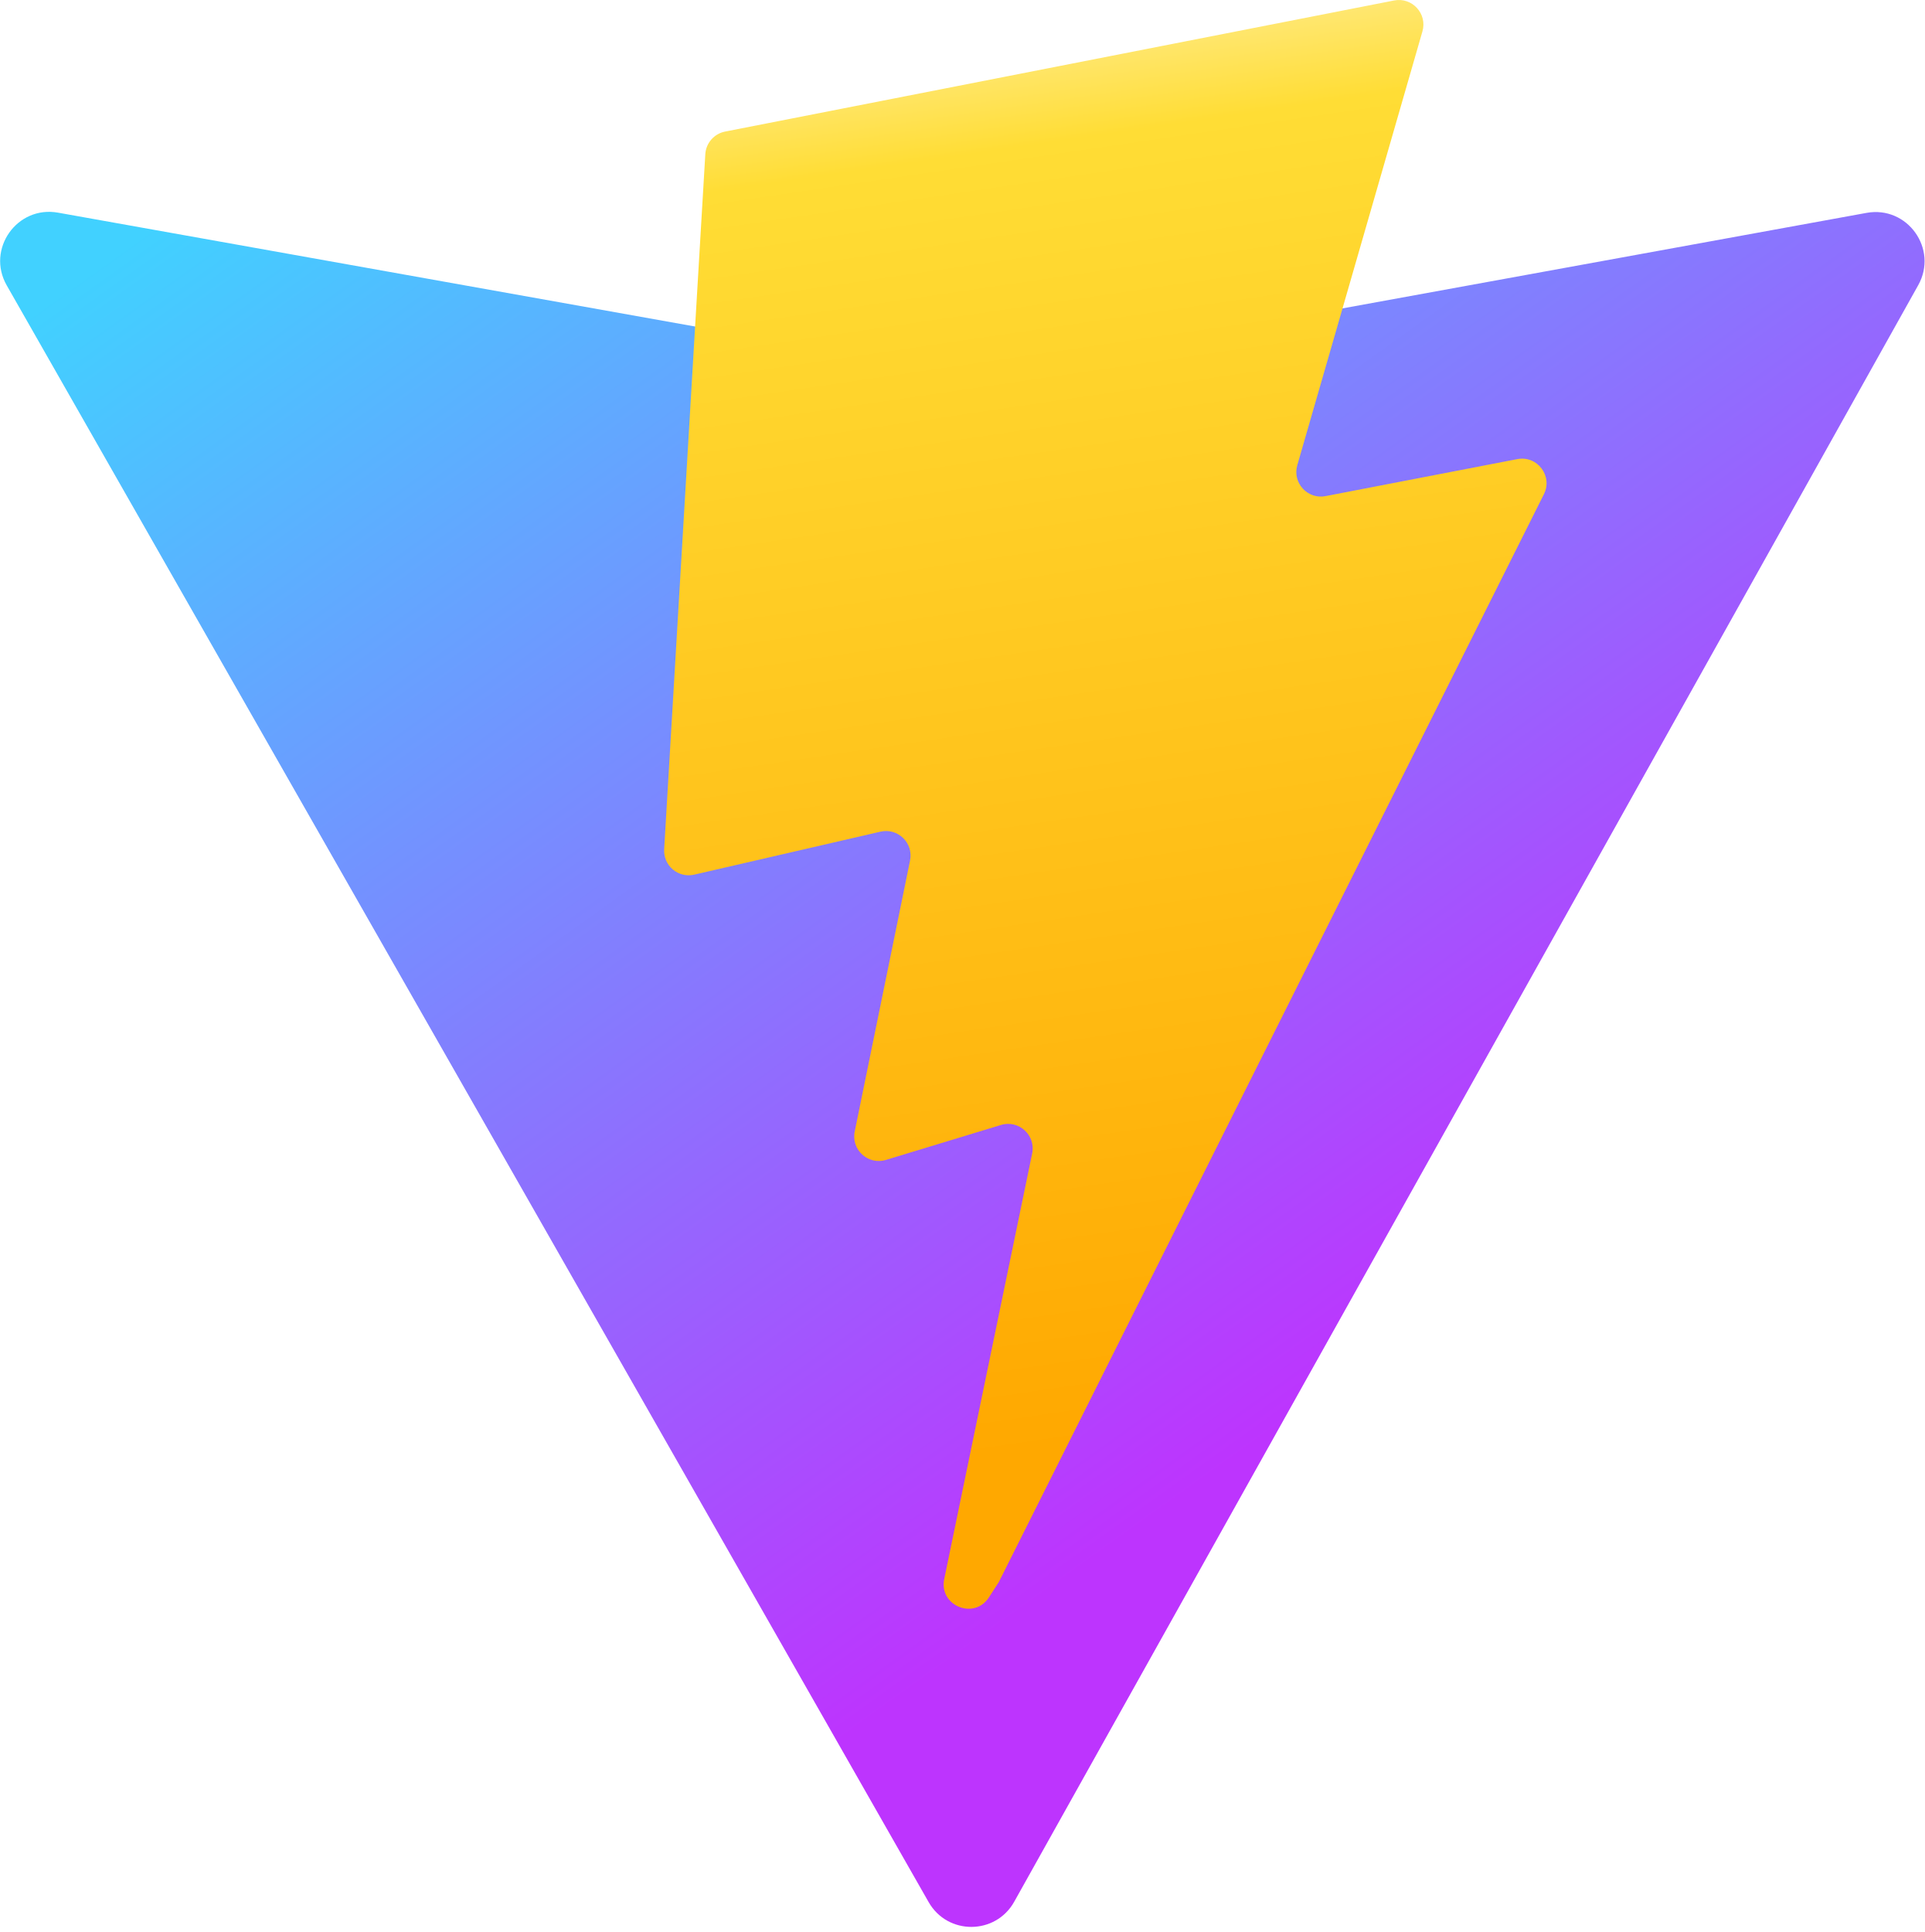
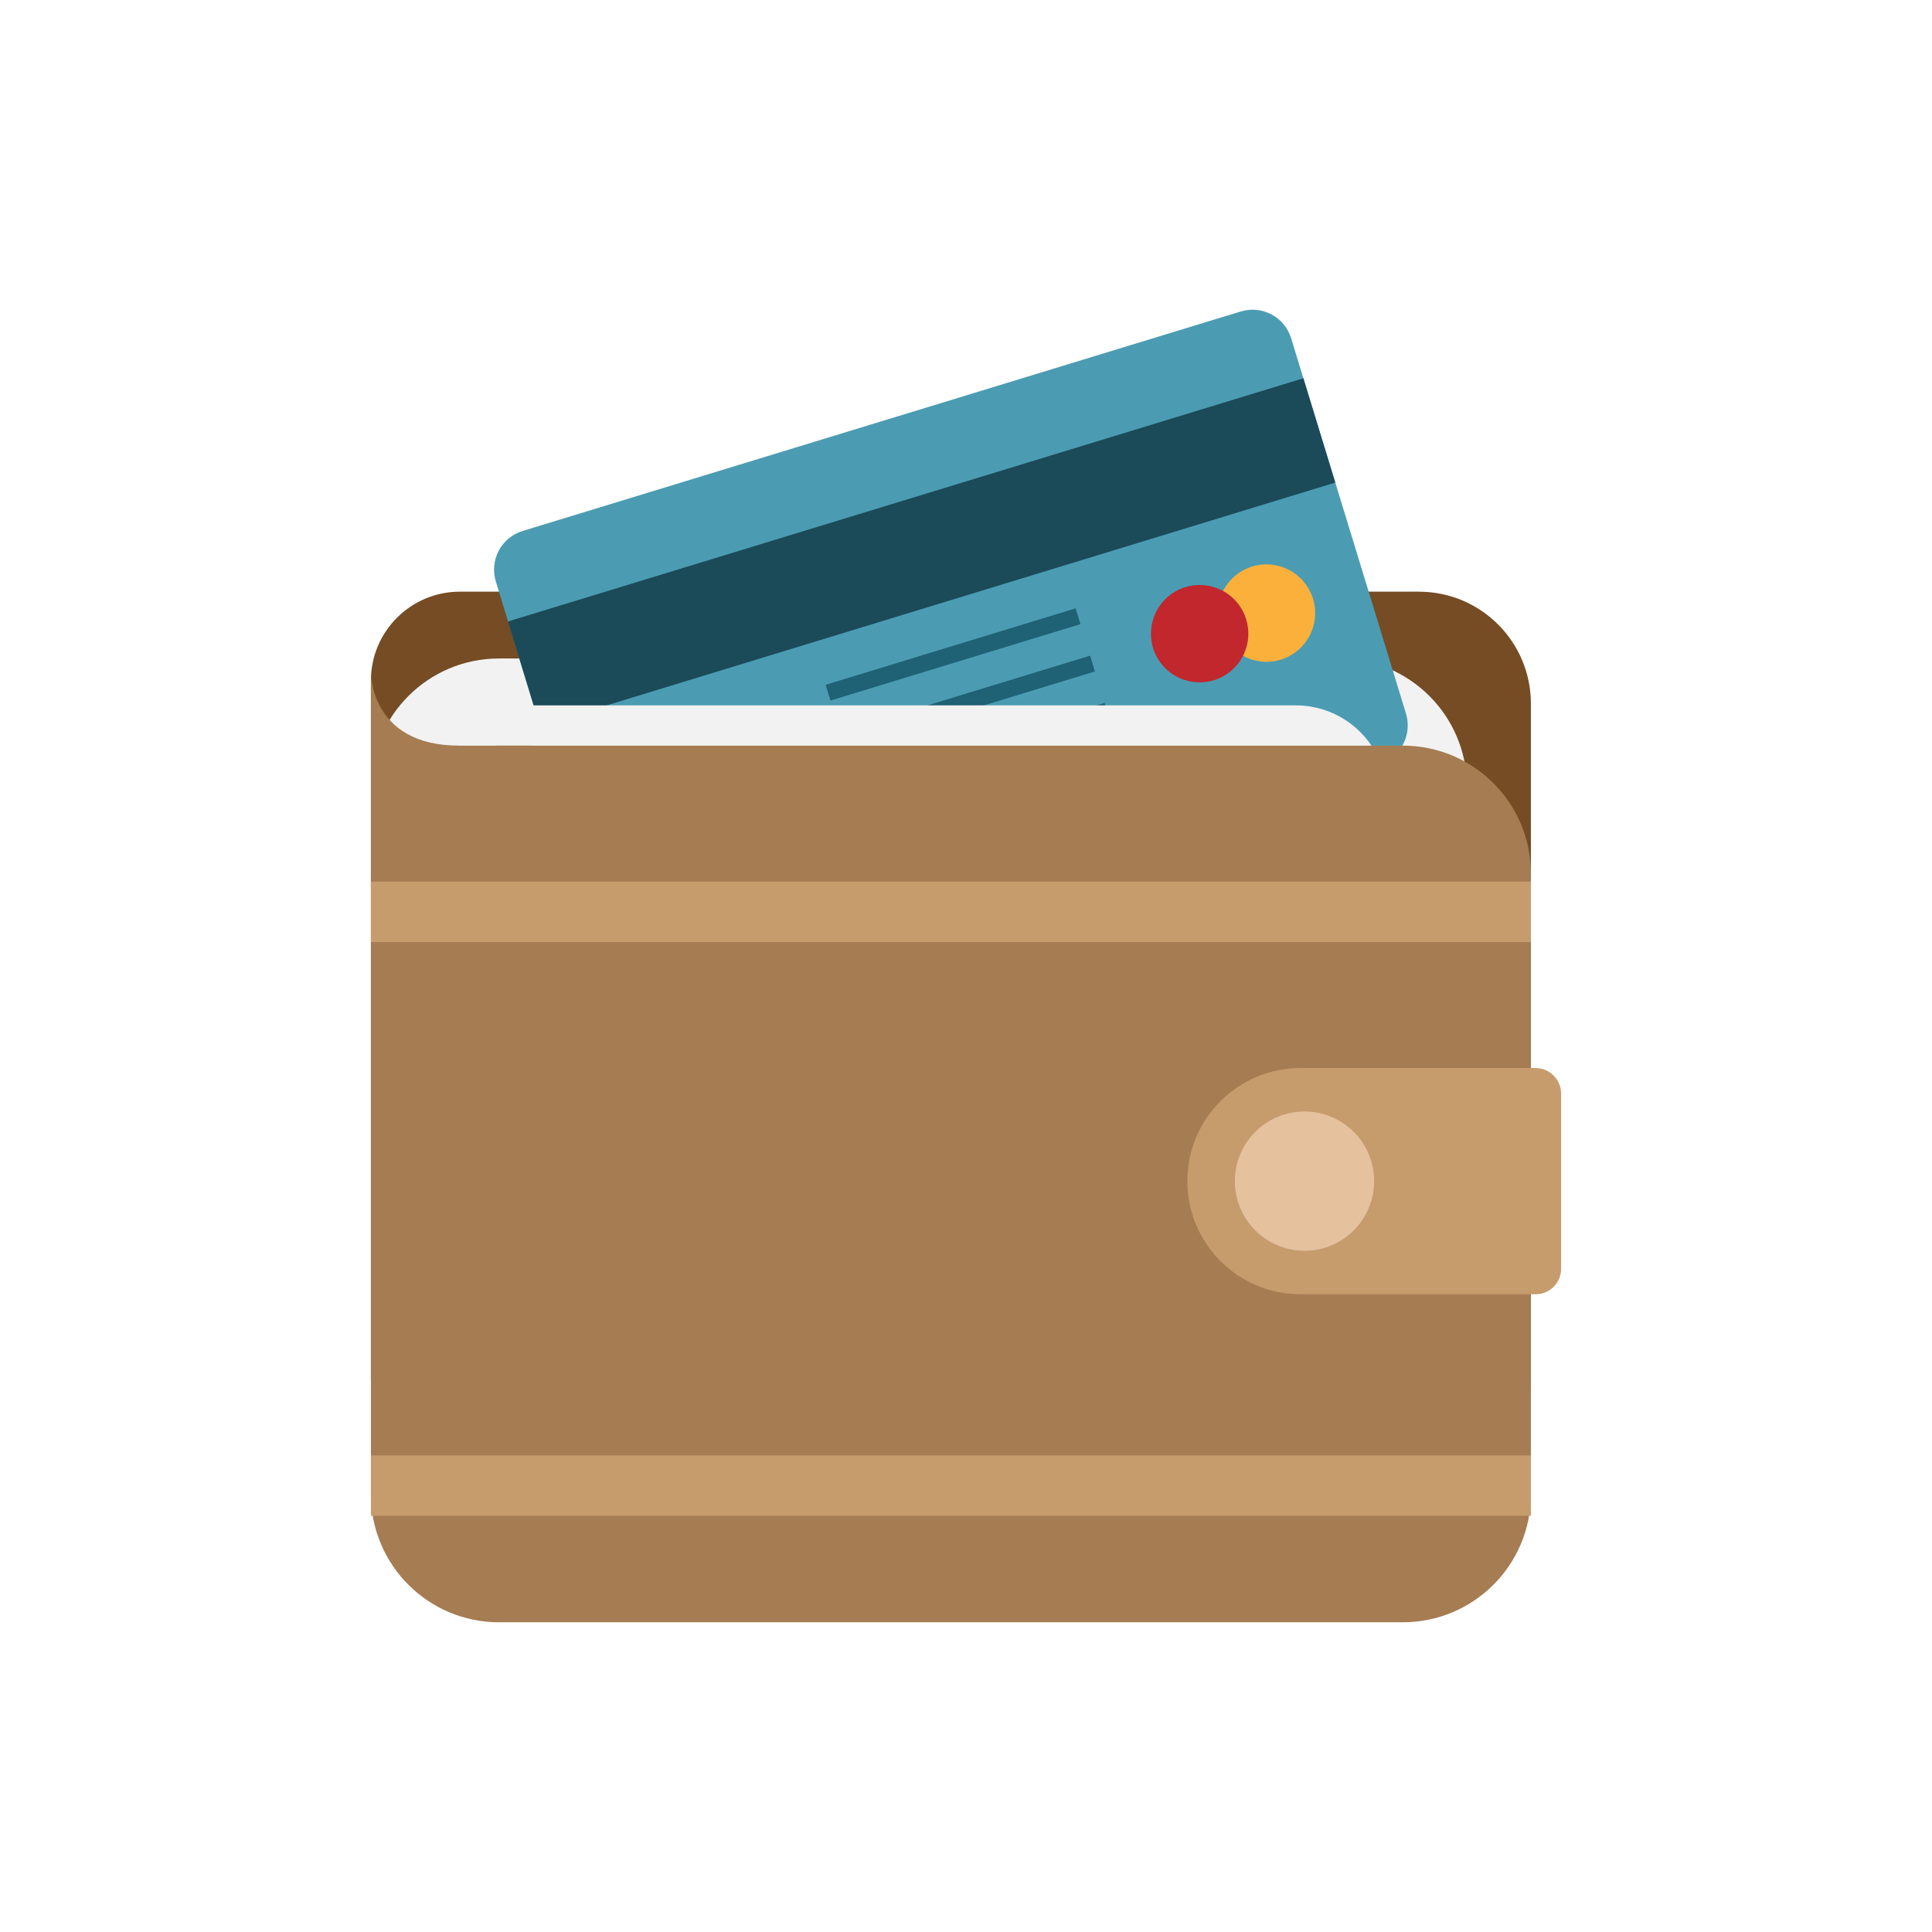
- <svg xmlns="http://www.w3.org/2000/svg" aria-hidden="true" role="img" class="iconify iconify--logos" width="31.88" height="32" preserveAspectRatio="xMidYMid meet" viewBox="0 0 256 257">
-   <defs>
-     <linearGradient id="IconifyId1813088fe1fbc01fb466" x1="-.828%" x2="57.636%" y1="7.652%" y2="78.411%">
-       <stop offset="0%" stop-color="#41D1FF" />
-       <stop offset="100%" stop-color="#BD34FE" />
-     </linearGradient>
-     <linearGradient id="IconifyId1813088fe1fbc01fb467" x1="43.376%" x2="50.316%" y1="2.242%" y2="89.03%">
-       <stop offset="0%" stop-color="#FFEA83" />
-       <stop offset="8.333%" stop-color="#FFDD35" />
-       <stop offset="100%" stop-color="#FFA800" />
-     </linearGradient>
-   </defs>
-   <path fill="url(#IconifyId1813088fe1fbc01fb466)" d="M255.153 37.938L134.897 252.976c-2.483 4.44-8.862 4.466-11.382.048L.875 37.958c-2.746-4.814 1.371-10.646 6.827-9.67l120.385 21.517a6.537 6.537 0 0 0 2.322-.004l117.867-21.483c5.438-.991 9.574 4.796 6.877 9.62Z" />
-   <path fill="url(#IconifyId1813088fe1fbc01fb467)" d="M185.432.063L96.44 17.501a3.268 3.268 0 0 0-2.634 3.014l-5.474 92.456a3.268 3.268 0 0 0 3.997 3.378l24.777-5.718c2.318-.535 4.413 1.507 3.936 3.838l-7.361 36.047c-.495 2.426 1.782 4.5 4.151 3.78l15.304-4.649c2.372-.72 4.652 1.36 4.15 3.788l-11.698 56.621c-.732 3.542 3.979 5.473 5.943 2.437l1.313-2.028l72.516-144.72c1.215-2.423-.88-5.186-3.54-4.672l-25.505 4.922c-2.396.462-4.435-1.77-3.759-4.114l16.646-57.705c.677-2.35-1.37-4.583-3.769-4.113Z" />
+ <svg xmlns="http://www.w3.org/2000/svg" version="1.1" id="Layer_1" x="0px" y="0px" viewBox="0 0 960 960" style="enable-background:new 0 0 960 960;" xml:space="preserve">
+   <style type="text/css">
+ 	.st0{fill:#754C24;}
+ 	.st1{fill:#F2F2F2;}
+ 	.st2{fill:#4B9CB2;}
+ 	.st3{fill:#1B4A59;}
+ 	.st4{fill:#1F6175;}
+ 	.st5{fill:#FBB03B;}
+ 	.st6{fill:#C1272D;}
+ 	.st7{fill:#A67C52;}
+ 	.st8{fill:#C69C6D;}
+ 	.st9{fill:#E5C19E;}
+ </style>
+   <g>
+     <path class="st0" d="M716.5,729.6h-488c-24.4,0-44.2-19.8-44.2-44.2V338.2c0-24.4,19.8-44.2,44.2-44.2H705   c30.8,0,55.7,24.9,55.7,55.7v335.7C760.7,709.8,740.9,729.6,716.5,729.6z" />
+     <path class="st1" d="M665.3,738.9H247.9c-35.1,0-63.6-28.5-63.6-63.6V390.8c0-35.1,28.5-63.6,63.6-63.6h417.4   c35.1,0,63.6,28.5,63.6,63.6v284.4C728.9,710.4,700.4,738.9,665.3,738.9z" />
+     <g>
+       <path class="st2" d="M685.2,379.7l-356.6,109c-10.7,3.3-22-2.7-25.2-13.4l-57-186.3c-3.3-10.7,2.7-22,13.4-25.2l356.6-109    c10.7-3.3,22,2.7,25.2,13.4l57,186.3C701.9,365.2,695.9,376.5,685.2,379.7z" />
+       <rect x="251.3" y="247.2" transform="matrix(0.9563 -0.2924 0.2924 0.9563 -60.1958 145.891)" class="st3" width="413.3" height="54.2" />
+       <rect x="408.6" y="321.1" transform="matrix(0.9563 -0.2924 0.2924 0.9563 -74.3933 152.6772)" class="st4" width="129.9" height="8.2" />
+       <rect x="415.8" y="344.6" transform="matrix(0.9563 -0.2924 0.2924 0.9563 -80.9475 155.8111)" class="st4" width="129.9" height="8.2" />
+       <rect x="423" y="368.1" transform="matrix(0.9563 -0.2924 0.2924 0.9563 -87.5018 158.9449)" class="st4" width="129.9" height="8.2" />
+       <ellipse transform="matrix(6.021006e-02 -0.9982 0.9982 6.021006e-02 287.2554 914.4629)" class="st5" cx="629.3" cy="304.7" rx="24.2" ry="24.2" />
+       <ellipse transform="matrix(0.7484 -0.6632 0.6632 0.7484 -58.868 474.5331)" class="st6" cx="596.1" cy="314.9" rx="24.2" ry="24.2" />
+     </g>
+     <path class="st1" d="M689.2,399.6H234v-49.1h409.9c25,0,45.3,20.3,45.3,45.3V399.6z" />
+     <path class="st7" d="M697.1,806.1H247.9c-35.1,0-63.6-28.5-63.6-63.6V434.1c0-35.1,28.5-63.6,63.6-63.6h449.2   c35.1,0,63.6,28.5,63.6,63.6v308.4C760.7,777.6,732.2,806.1,697.1,806.1z" />
+     <path class="st8" d="M763.1,643.1H646.2c-31.1,0-56.2-25.2-56.2-56.2l0,0c0-31.1,25.2-56.2,56.2-56.2H763c7,0,12.7,5.7,12.7,12.7   v87.1C775.7,637.4,770.1,643.1,763.1,643.1z" />
+     <circle class="st9" cx="648.2" cy="586.9" r="34.6" />
+     <rect x="184.3" y="438.1" class="st8" width="576.4" height="30" />
+     <rect x="184.3" y="723.2" class="st8" width="576.4" height="30" />
+     <path class="st7" d="M184.3,333.5c0,0-1,37,43.9,37c19.4,0,35.6,0,35.6,0l-79.5,63.7L184.3,333.5L184.3,333.5z" />
+   </g>
</svg>
